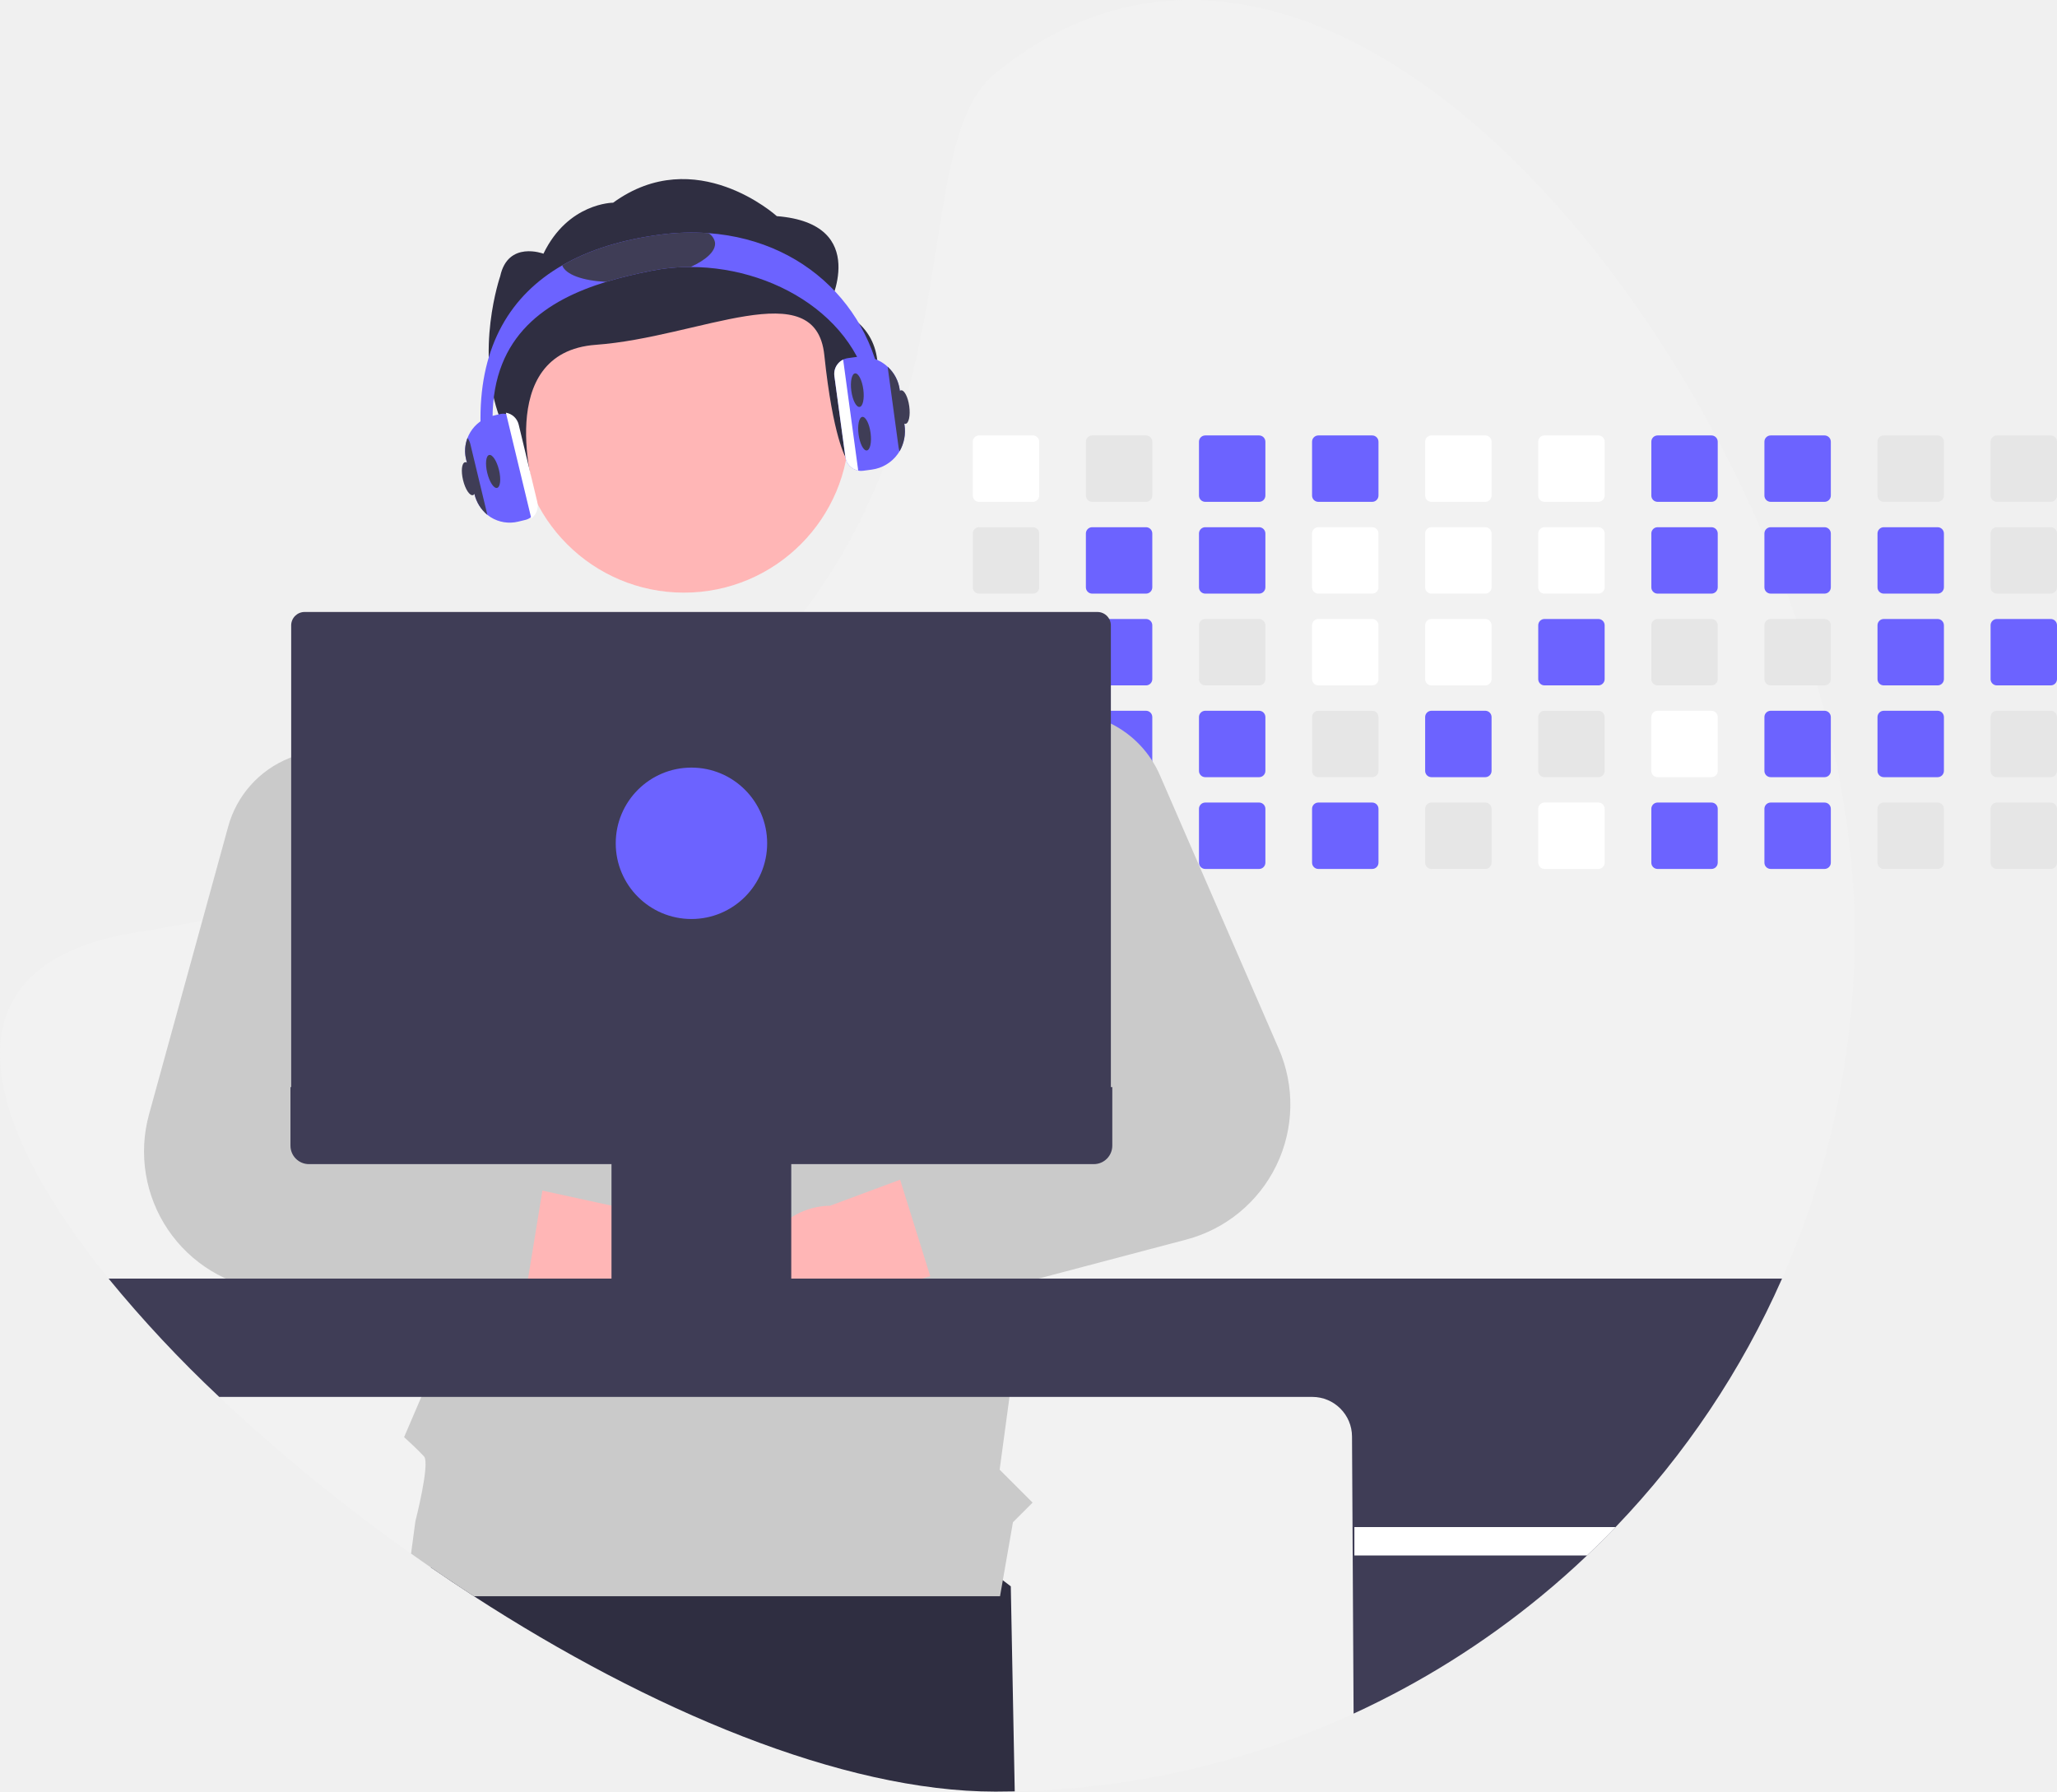
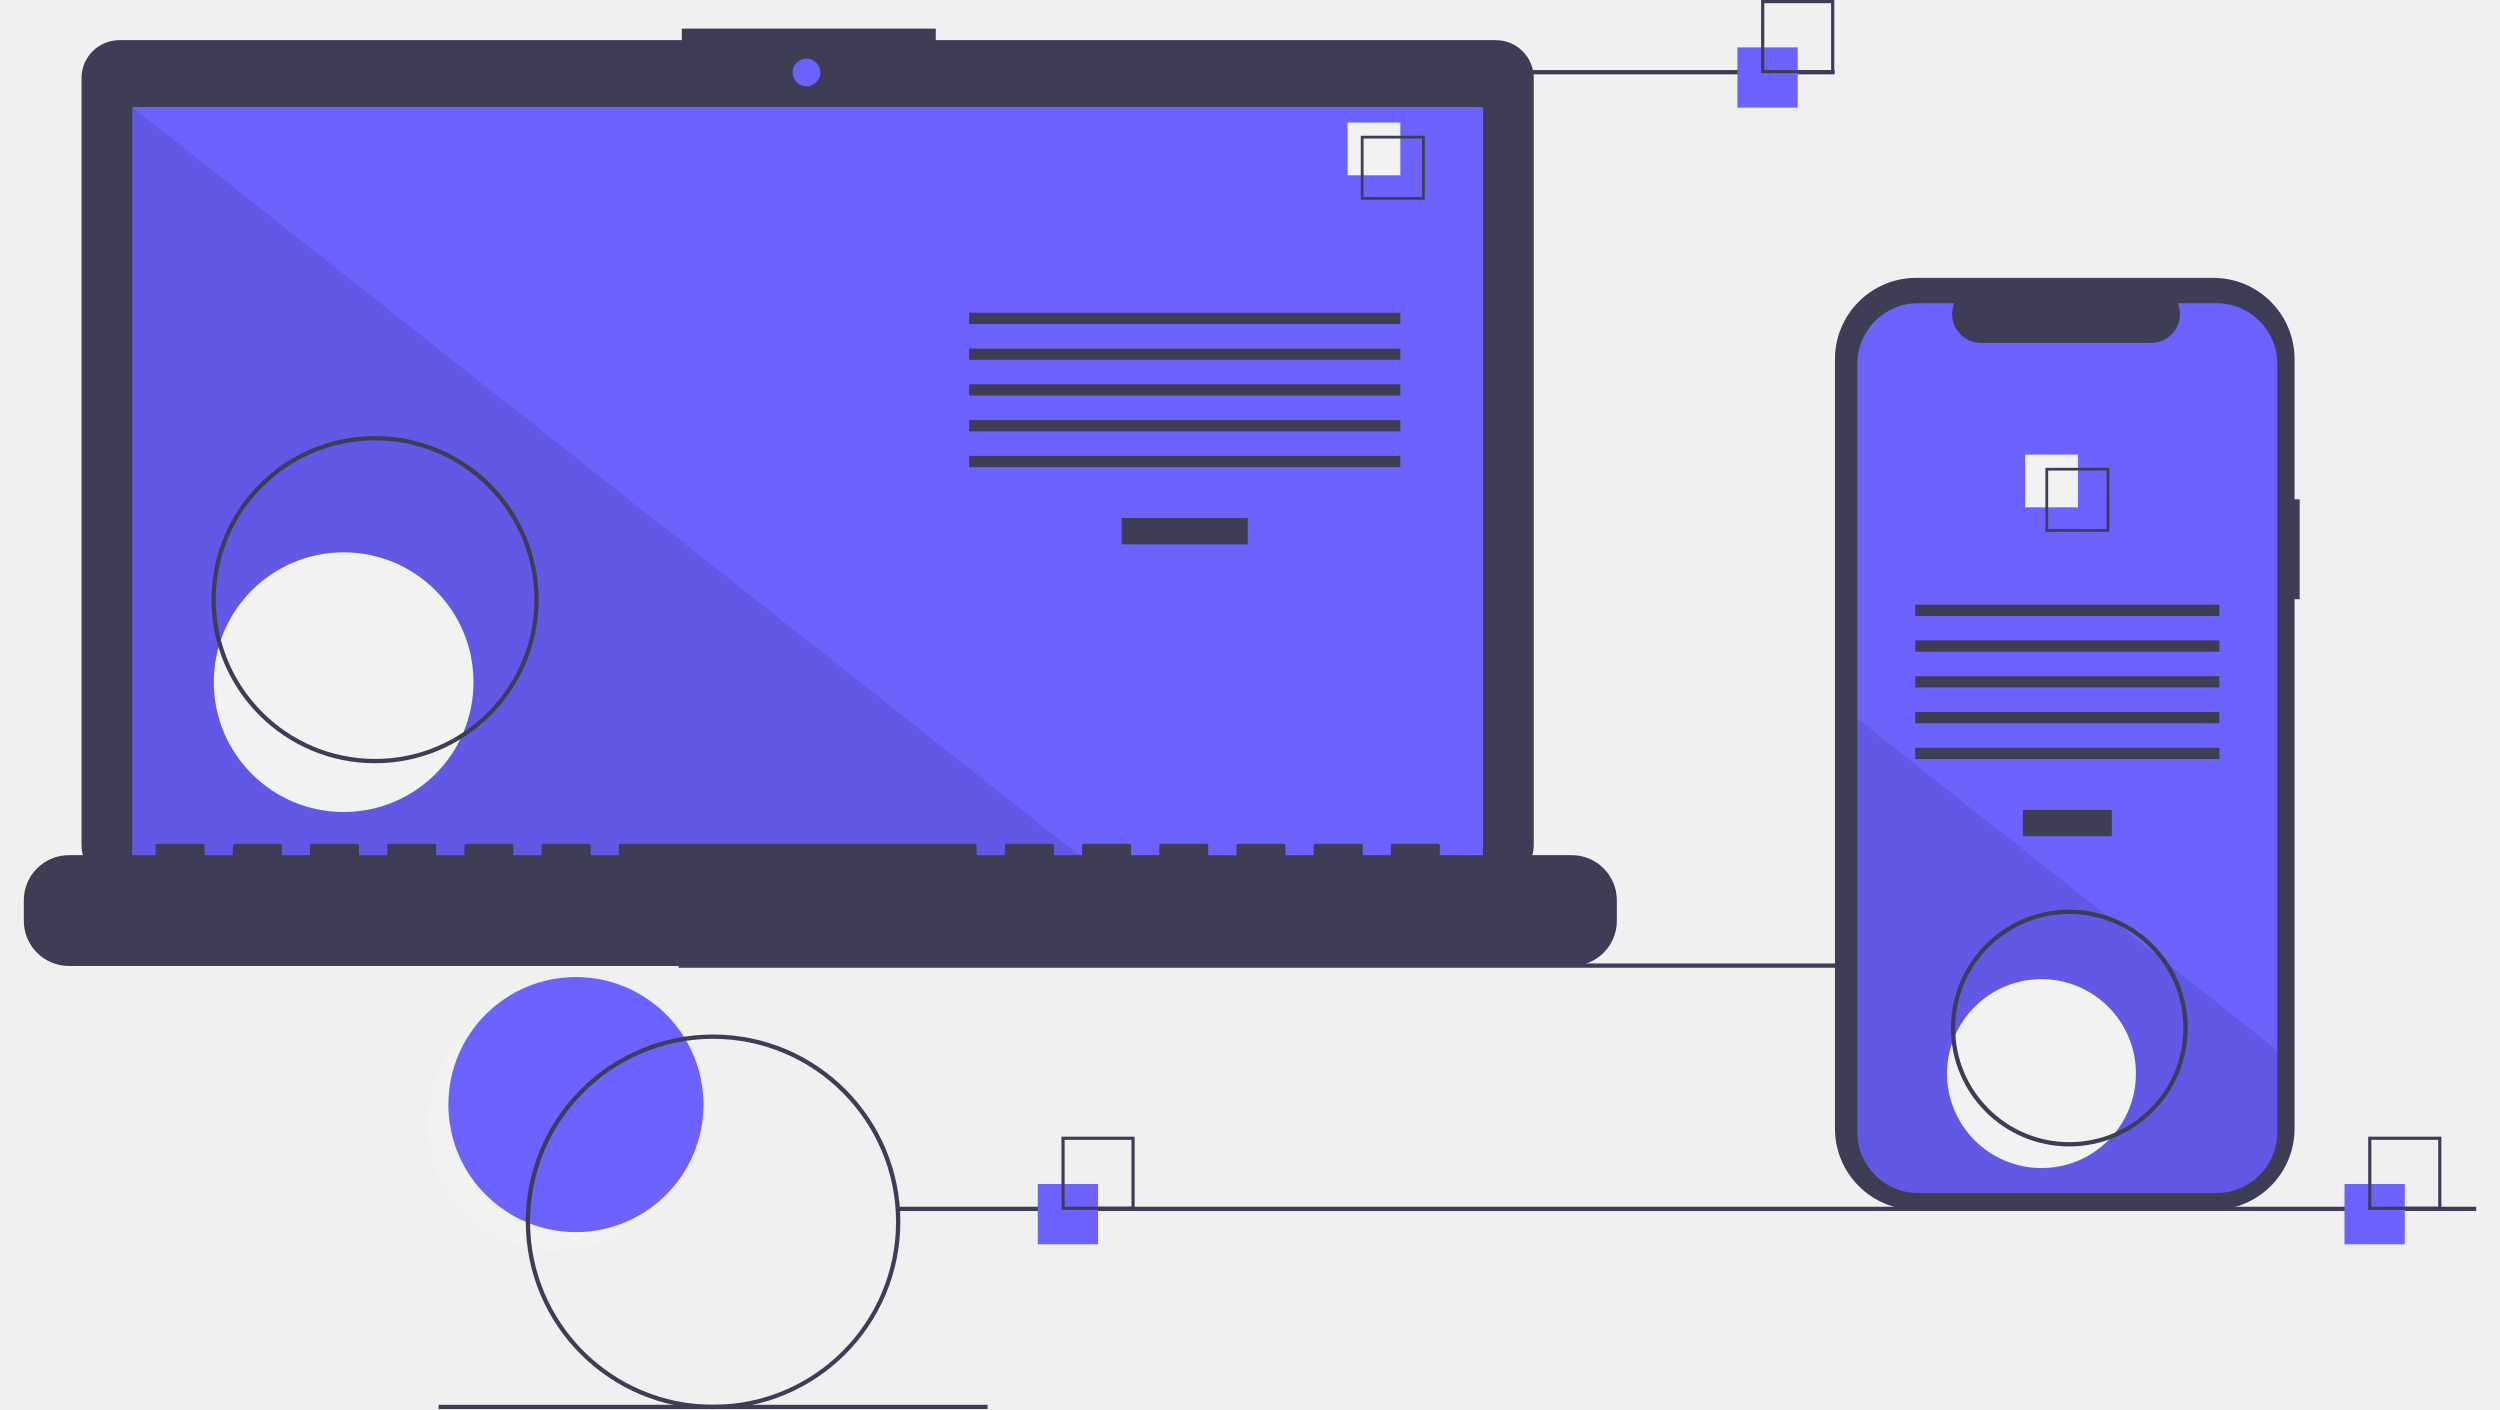
- <svg xmlns="http://www.w3.org/2000/svg" data-name="Layer 1" width="850.538" height="740.83" viewBox="0 0 850.538 740.83">
-   <path d="M941.609,465.125a354.21,354.21,0,0,1-98.85,245.9q-5.745,6.015-11.8,11.74-9.225,8.775-19.07,16.87a353.934,353.934,0,0,1-217.58,80.69q-3.975.09-7.98.09c-63.43,0-143.21-33.88-215.61-80.78q-8.985-5.82-17.81-11.91-4.125-2.82-8.21-5.72a730.43,730.43,0,0,1-79.32-64.8,514.116,514.116,0,0,1-45.75-48.92c-55.63-68.62-67.9-130.45,11.41-143.16q14.085-2.25,27.34-4.81,19.2-3.69,36.75-7.97,23.64-5.745,44.42-12.46,6.99-2.25,13.66-4.59c65.74-23.09,109.74-53.2,139.69-85.87q7.62-8.295,14.05-16.79a236.055,236.055,0,0,0,17.83-27.12,254.898,254.898,0,0,0,18.41-41.05l.27-.78c23.83-68.74,16.58-132.5,42.87-153.84,112.38-91.23,252.29,38.69,317.96,191.9q4.965,11.58,9.34,23.3,1.965,5.235,3.79,10.49,4.8,13.695,8.71,27.46,1.5,5.25,2.86,10.49c.97,3.77,1.9,7.53,2.76,11.29C938.139,412.305,941.609,439.455,941.609,465.125Z" transform="translate(-174.731 -79.58524)" fill="#f2f2f2" />
-   <path d="M594.309,820.325q-3.975.09-7.98.09c-63.43,0-143.21-33.88-215.61-80.78q-8.985-5.82-17.81-11.91l5.16-31.4,156.21-20.74,78.4,59.95Z" transform="translate(-174.731 -79.58524)" fill="#2f2e41" />
-   <path d="M601.829,259.635h-22.26a2.601,2.601,0,0,0-2.6,2.6v22.27a2.593,2.593,0,0,0,2.6,2.59h22.26a2.599,2.599,0,0,0,2.6-2.59v-22.27A2.608,2.608,0,0,0,601.829,259.635Z" transform="translate(-174.731 -79.58524)" fill="#fff" />
-   <path d="M601.829,297.585h-22.26a2.601,2.601,0,0,0-2.6,2.6v22.27a2.593,2.593,0,0,0,2.6,2.59h22.26a2.599,2.599,0,0,0,2.6-2.59v-22.27A2.608,2.608,0,0,0,601.829,297.585Z" transform="translate(-174.731 -79.58524)" fill="#e6e6e6" />
-   <path d="M601.829,335.535h-22.26a2.601,2.601,0,0,0-2.6,2.6v22.26a2.595,2.595,0,0,0,2.6,2.6h22.26a2.601,2.601,0,0,0,2.6-2.6v-22.26A2.608,2.608,0,0,0,601.829,335.535Z" transform="translate(-174.731 -79.58524)" fill="#e6e6e6" />
-   <path d="M604.389,375.625a2.617,2.617,0,0,0-2.56-2.14h-22.26a2.601,2.601,0,0,0-2.6,2.6v22.26a2.595,2.595,0,0,0,2.6,2.6h22.26a2.601,2.601,0,0,0,2.6-2.6v-22.26A2.313,2.313,0,0,0,604.389,375.625Z" transform="translate(-174.731 -79.58524)" fill="#e6e6e6" />
-   <path d="M602.839,411.635a2.634,2.634,0,0,0-1.01-.2h-22.26a2.595,2.595,0,0,0-2.6,2.6v22.26a2.588,2.588,0,0,0,2.6,2.6h22.26a2.601,2.601,0,0,0,2.6-2.6v-22.26A2.616,2.616,0,0,0,602.839,411.635Z" transform="translate(-174.731 -79.58524)" fill="#e6e6e6" />
-   <path d="M648.589,259.635h-22.26a2.601,2.601,0,0,0-2.6,2.6v22.27a2.593,2.593,0,0,0,2.6,2.59h22.26a2.599,2.599,0,0,0,2.6-2.59v-22.27A2.608,2.608,0,0,0,648.589,259.635Z" transform="translate(-174.731 -79.58524)" fill="#e6e6e6" />
-   <path d="M648.589,297.585h-22.26a2.601,2.601,0,0,0-2.6,2.6v22.27a2.593,2.593,0,0,0,2.6,2.59h22.26a2.599,2.599,0,0,0,2.6-2.59v-22.27A2.608,2.608,0,0,0,648.589,297.585Z" transform="translate(-174.731 -79.58524)" fill="#6c63ff" />
-   <path d="M648.589,335.535h-22.26a2.601,2.601,0,0,0-2.6,2.6v22.26a2.595,2.595,0,0,0,2.6,2.6h22.26a2.601,2.601,0,0,0,2.6-2.6v-22.26A2.608,2.608,0,0,0,648.589,335.535Z" transform="translate(-174.731 -79.58524)" fill="#6c63ff" />
-   <path d="M648.589,373.485h-22.26a2.593,2.593,0,0,0-2.46,1.78,2.478,2.478,0,0,0-.14.82v22.26a2.595,2.595,0,0,0,2.6,2.6h22.26a2.601,2.601,0,0,0,2.6-2.6v-22.26A2.608,2.608,0,0,0,648.589,373.485Z" transform="translate(-174.731 -79.58524)" fill="#6c63ff" />
-   <path d="M648.589,411.435h-22.26a2.595,2.595,0,0,0-2.6,2.6v22.26a2.595,2.595,0,0,0,2.6,2.6h22.26a2.601,2.601,0,0,0,2.6-2.6v-22.26A2.601,2.601,0,0,0,648.589,411.435Z" transform="translate(-174.731 -79.58524)" fill="#e6e6e6" />
-   <path d="M695.349,259.635h-22.26a2.601,2.601,0,0,0-2.6,2.6v22.27a2.593,2.593,0,0,0,2.6,2.59h22.26a2.599,2.599,0,0,0,2.6-2.59v-22.27A2.608,2.608,0,0,0,695.349,259.635Z" transform="translate(-174.731 -79.58524)" fill="#6c63ff" />
-   <path d="M695.349,297.585h-22.26a2.601,2.601,0,0,0-2.6,2.6v22.27a2.593,2.593,0,0,0,2.6,2.59h22.26a2.599,2.599,0,0,0,2.6-2.59v-22.27A2.608,2.608,0,0,0,695.349,297.585Z" transform="translate(-174.731 -79.58524)" fill="#6c63ff" />
-   <path d="M695.349,335.535h-22.26a2.601,2.601,0,0,0-2.6,2.6v22.26a2.595,2.595,0,0,0,2.6,2.6h22.26a2.601,2.601,0,0,0,2.6-2.6v-22.26A2.608,2.608,0,0,0,695.349,335.535Z" transform="translate(-174.731 -79.58524)" fill="#e6e6e6" />
-   <path d="M695.349,373.485h-22.26a2.601,2.601,0,0,0-2.6,2.6v22.26a2.595,2.595,0,0,0,2.6,2.6h22.26a2.601,2.601,0,0,0,2.6-2.6v-22.26A2.608,2.608,0,0,0,695.349,373.485Z" transform="translate(-174.731 -79.58524)" fill="#6c63ff" />
-   <path d="M695.349,411.435h-22.26a2.595,2.595,0,0,0-2.6,2.6v22.26a2.595,2.595,0,0,0,2.6,2.6h22.26a2.601,2.601,0,0,0,2.6-2.6v-22.26A2.601,2.601,0,0,0,695.349,411.435Z" transform="translate(-174.731 -79.58524)" fill="#6c63ff" />
-   <path d="M742.109,259.635h-22.26a2.601,2.601,0,0,0-2.6,2.6v22.27a2.593,2.593,0,0,0,2.6,2.59h22.26a2.599,2.599,0,0,0,2.6-2.59v-22.27A2.608,2.608,0,0,0,742.109,259.635Z" transform="translate(-174.731 -79.58524)" fill="#6c63ff" />
-   <path d="M742.109,297.585h-22.26a2.601,2.601,0,0,0-2.6,2.6v22.27a2.593,2.593,0,0,0,2.6,2.59h22.26a2.599,2.599,0,0,0,2.6-2.59v-22.27A2.608,2.608,0,0,0,742.109,297.585Z" transform="translate(-174.731 -79.58524)" fill="#fff" />
-   <path d="M742.109,335.535h-22.26a2.601,2.601,0,0,0-2.6,2.6v22.26a2.595,2.595,0,0,0,2.6,2.6h22.26a2.601,2.601,0,0,0,2.6-2.6v-22.26A2.608,2.608,0,0,0,742.109,335.535Z" transform="translate(-174.731 -79.58524)" fill="#fff" />
-   <path d="M742.109,373.485h-22.26a2.601,2.601,0,0,0-2.6,2.6v22.26a2.595,2.595,0,0,0,2.6,2.6h22.26a2.601,2.601,0,0,0,2.6-2.6v-22.26A2.608,2.608,0,0,0,742.109,373.485Z" transform="translate(-174.731 -79.58524)" fill="#e6e6e6" />
-   <path d="M742.109,411.435h-22.26a2.595,2.595,0,0,0-2.6,2.6v22.26a2.595,2.595,0,0,0,2.6,2.6h22.26a2.601,2.601,0,0,0,2.6-2.6v-22.26A2.601,2.601,0,0,0,742.109,411.435Z" transform="translate(-174.731 -79.58524)" fill="#6c63ff" />
-   <path d="M788.869,259.635h-22.27a2.599,2.599,0,0,0-2.59,2.6v22.27a2.591,2.591,0,0,0,2.59,2.59h22.27a2.599,2.599,0,0,0,2.6-2.59v-22.27A2.608,2.608,0,0,0,788.869,259.635Z" transform="translate(-174.731 -79.58524)" fill="#fff" />
-   <path d="M788.869,297.585h-22.27a2.599,2.599,0,0,0-2.59,2.6v22.27a2.59,2.59,0,0,0,2.59,2.59h22.27a2.599,2.599,0,0,0,2.6-2.59v-22.27A2.608,2.608,0,0,0,788.869,297.585Z" transform="translate(-174.731 -79.58524)" fill="#fff" />
-   <path d="M788.869,335.535h-22.27a2.599,2.599,0,0,0-2.59,2.6v22.26a2.593,2.593,0,0,0,2.59,2.6h22.27a2.601,2.601,0,0,0,2.6-2.6v-22.26A2.608,2.608,0,0,0,788.869,335.535Z" transform="translate(-174.731 -79.58524)" fill="#fff" />
-   <path d="M788.869,373.485h-22.27a2.599,2.599,0,0,0-2.59,2.6v22.26a2.593,2.593,0,0,0,2.59,2.6h22.27a2.601,2.601,0,0,0,2.6-2.6v-22.26A2.608,2.608,0,0,0,788.869,373.485Z" transform="translate(-174.731 -79.58524)" fill="#6c63ff" />
-   <path d="M788.869,411.435h-22.27a2.593,2.593,0,0,0-2.59,2.6v22.26a2.593,2.593,0,0,0,2.59,2.6h22.27a2.601,2.601,0,0,0,2.6-2.6v-22.26A2.601,2.601,0,0,0,788.869,411.435Z" transform="translate(-174.731 -79.58524)" fill="#e6e6e6" />
-   <path d="M835.629,259.635h-22.27a2.599,2.599,0,0,0-2.59,2.6v22.27a2.591,2.591,0,0,0,2.59,2.59h22.27a2.599,2.599,0,0,0,2.6-2.59v-22.27A2.608,2.608,0,0,0,835.629,259.635Z" transform="translate(-174.731 -79.58524)" fill="#fff" />
-   <path d="M835.629,297.585h-22.27a2.599,2.599,0,0,0-2.59,2.6v22.27a2.59,2.59,0,0,0,2.59,2.59h22.27a2.599,2.599,0,0,0,2.6-2.59v-22.27A2.608,2.608,0,0,0,835.629,297.585Z" transform="translate(-174.731 -79.58524)" fill="#fff" />
-   <path d="M835.629,335.535h-22.27a2.599,2.599,0,0,0-2.59,2.6v22.26a2.593,2.593,0,0,0,2.59,2.6h22.27a2.601,2.601,0,0,0,2.6-2.6v-22.26A2.608,2.608,0,0,0,835.629,335.535Z" transform="translate(-174.731 -79.58524)" fill="#6c63ff" />
-   <path d="M835.629,373.485h-22.27a2.599,2.599,0,0,0-2.59,2.6v22.26a2.593,2.593,0,0,0,2.59,2.6h22.27a2.601,2.601,0,0,0,2.6-2.6v-22.26A2.608,2.608,0,0,0,835.629,373.485Z" transform="translate(-174.731 -79.58524)" fill="#e6e6e6" />
-   <path d="M835.629,411.435h-22.27a2.593,2.593,0,0,0-2.59,2.6v22.26a2.593,2.593,0,0,0,2.59,2.6h22.27a2.601,2.601,0,0,0,2.6-2.6v-22.26A2.601,2.601,0,0,0,835.629,411.435Z" transform="translate(-174.731 -79.58524)" fill="#fff" />
-   <path d="M882.389,259.635h-22.27a2.599,2.599,0,0,0-2.59,2.6v22.27a2.591,2.591,0,0,0,2.59,2.59h22.27a2.599,2.599,0,0,0,2.6-2.59v-22.27A2.608,2.608,0,0,0,882.389,259.635Z" transform="translate(-174.731 -79.58524)" fill="#6c63ff" />
-   <path d="M882.389,297.585h-22.27a2.599,2.599,0,0,0-2.59,2.6v22.27a2.59,2.59,0,0,0,2.59,2.59h22.27a2.599,2.599,0,0,0,2.6-2.59v-22.27A2.608,2.608,0,0,0,882.389,297.585Z" transform="translate(-174.731 -79.58524)" fill="#6c63ff" />
-   <path d="M882.389,335.535h-22.27a2.599,2.599,0,0,0-2.59,2.6v22.26a2.593,2.593,0,0,0,2.59,2.6h22.27a2.601,2.601,0,0,0,2.6-2.6v-22.26A2.608,2.608,0,0,0,882.389,335.535Z" transform="translate(-174.731 -79.58524)" fill="#e6e6e6" />
-   <path d="M882.389,373.485h-22.27a2.599,2.599,0,0,0-2.59,2.6v22.26a2.593,2.593,0,0,0,2.59,2.6h22.27a2.601,2.601,0,0,0,2.6-2.6v-22.26A2.608,2.608,0,0,0,882.389,373.485Z" transform="translate(-174.731 -79.58524)" fill="#fff" />
-   <path d="M882.389,411.435h-22.27a2.593,2.593,0,0,0-2.59,2.6v22.26a2.593,2.593,0,0,0,2.59,2.6h22.27a2.601,2.601,0,0,0,2.6-2.6v-22.26A2.601,2.601,0,0,0,882.389,411.435Z" transform="translate(-174.731 -79.58524)" fill="#6c63ff" />
-   <path d="M929.149,259.635h-22.27a2.599,2.599,0,0,0-2.59,2.6v22.27a2.591,2.591,0,0,0,2.59,2.59h22.27a2.599,2.599,0,0,0,2.6-2.59v-22.27A2.608,2.608,0,0,0,929.149,259.635Z" transform="translate(-174.731 -79.58524)" fill="#6c63ff" />
-   <path d="M929.149,297.585h-22.27a2.599,2.599,0,0,0-2.59,2.6v22.27a2.59,2.59,0,0,0,2.59,2.59h22.27a2.599,2.599,0,0,0,2.6-2.59v-22.27A2.608,2.608,0,0,0,929.149,297.585Z" transform="translate(-174.731 -79.58524)" fill="#6c63ff" />
-   <path d="M929.149,335.535h-22.27a2.599,2.599,0,0,0-2.59,2.6v22.26a2.593,2.593,0,0,0,2.59,2.6h22.27a2.601,2.601,0,0,0,2.6-2.6v-22.26A2.608,2.608,0,0,0,929.149,335.535Z" transform="translate(-174.731 -79.58524)" fill="#e6e6e6" />
-   <path d="M929.149,373.485h-22.27a2.599,2.599,0,0,0-2.59,2.6v22.26a2.593,2.593,0,0,0,2.59,2.6h22.27a2.601,2.601,0,0,0,2.6-2.6v-22.26A2.608,2.608,0,0,0,929.149,373.485Z" transform="translate(-174.731 -79.58524)" fill="#6c63ff" />
-   <path d="M929.149,411.435h-22.27a2.593,2.593,0,0,0-2.59,2.6v22.26a2.593,2.593,0,0,0,2.59,2.6h22.27a2.601,2.601,0,0,0,2.6-2.6v-22.26A2.601,2.601,0,0,0,929.149,411.435Z" transform="translate(-174.731 -79.58524)" fill="#6c63ff" />
-   <path d="M975.909,259.635h-22.27a2.599,2.599,0,0,0-2.59,2.6v22.27a2.591,2.591,0,0,0,2.59,2.59h22.27a2.599,2.599,0,0,0,2.6-2.59v-22.27A2.608,2.608,0,0,0,975.909,259.635Z" transform="translate(-174.731 -79.58524)" fill="#e6e6e6" />
-   <path d="M975.909,297.585h-22.27a2.599,2.599,0,0,0-2.59,2.6v22.27a2.59,2.59,0,0,0,2.59,2.59h22.27a2.599,2.599,0,0,0,2.6-2.59v-22.27A2.608,2.608,0,0,0,975.909,297.585Z" transform="translate(-174.731 -79.58524)" fill="#6c63ff" />
-   <path d="M975.909,335.535h-22.27a2.599,2.599,0,0,0-2.59,2.6v22.26a2.593,2.593,0,0,0,2.59,2.6h22.27a2.601,2.601,0,0,0,2.6-2.6v-22.26A2.608,2.608,0,0,0,975.909,335.535Z" transform="translate(-174.731 -79.58524)" fill="#6c63ff" />
-   <path d="M975.909,373.485h-22.27a2.599,2.599,0,0,0-2.59,2.6v22.26a2.593,2.593,0,0,0,2.59,2.6h22.27a2.601,2.601,0,0,0,2.6-2.6v-22.26A2.608,2.608,0,0,0,975.909,373.485Z" transform="translate(-174.731 -79.58524)" fill="#6c63ff" />
-   <path d="M975.909,411.435h-22.27a2.593,2.593,0,0,0-2.59,2.6v22.26a2.593,2.593,0,0,0,2.59,2.6h22.27a2.601,2.601,0,0,0,2.6-2.6v-22.26A2.601,2.601,0,0,0,975.909,411.435Z" transform="translate(-174.731 -79.58524)" fill="#e6e6e6" />
-   <path d="M1022.669,259.635h-22.27a2.599,2.599,0,0,0-2.59,2.6v22.27a2.591,2.591,0,0,0,2.59,2.59h22.27a2.599,2.599,0,0,0,2.6-2.59v-22.27A2.608,2.608,0,0,0,1022.669,259.635Z" transform="translate(-174.731 -79.58524)" fill="#e6e6e6" />
-   <path d="M1022.669,297.585h-22.27a2.599,2.599,0,0,0-2.59,2.6v22.27a2.591,2.591,0,0,0,2.59,2.59h22.27a2.599,2.599,0,0,0,2.6-2.59v-22.27A2.608,2.608,0,0,0,1022.669,297.585Z" transform="translate(-174.731 -79.58524)" fill="#e6e6e6" />
-   <path d="M1022.669,335.535h-22.27a2.599,2.599,0,0,0-2.59,2.6v22.26a2.593,2.593,0,0,0,2.59,2.6h22.27a2.601,2.601,0,0,0,2.6-2.6v-22.26A2.608,2.608,0,0,0,1022.669,335.535Z" transform="translate(-174.731 -79.58524)" fill="#6c63ff" />
-   <path d="M1022.669,373.485h-22.27a2.599,2.599,0,0,0-2.59,2.6v22.26a2.593,2.593,0,0,0,2.59,2.6h22.27a2.601,2.601,0,0,0,2.6-2.6v-22.26A2.608,2.608,0,0,0,1022.669,373.485Z" transform="translate(-174.731 -79.58524)" fill="#e6e6e6" />
-   <path d="M1022.669,411.435h-22.27a2.593,2.593,0,0,0-2.59,2.6v22.26a2.593,2.593,0,0,0,2.59,2.6h22.27a2.601,2.601,0,0,0,2.6-2.6v-22.26A2.601,2.601,0,0,0,1022.669,411.435Z" transform="translate(-174.731 -79.58524)" fill="#e6e6e6" />
-   <polygon points="336.095 660.051 335.475 660.051 336.005 659.981 336.095 660.051" fill="#2f2e41" />
-   <circle id="b6132315-04e2-4cdb-a713-107c9cd58b0b" data-name="ab6171fa-7d69-4734-b81c-8dff60f9761b" cx="282.814" cy="176.733" r="68.322" fill="#ffb6b6" />
-   <path id="f4304bdd-ba2d-4fff-b404-410205410c5d-340" data-name="bf427902-b9bf-4946-b5d7-5c1c7e04535e" d="M517.377,206.226s17.869-34.161-21.444-37.266c0,0-33.515-30.402-67.676-5.558,0,0-18.633,0-28.823,21.086,0,0-14.655-5.558-17.876,9.317,0,0-10.723,31.055,0,59.005,10.723,27.95,14.285,31.055,14.285,31.055s-17.621-58.598,25.27-61.704,90.887-29.909,94.461,4.251,8.953,42.578,8.953,42.578S558.479,220.201,517.377,206.226Z" transform="translate(-174.731 -79.58524)" fill="#2f2e41" />
-   <path d="M634.279,424.695l-.22,1.16-2.47,13.04-17.07,90.2-1.01,5.31-2.12,11.23-2.9,15.32-6.43,33.95-1.84,9.73-.69,3.65-.24,1.28-1.91,10.07-.58,3.04-4.66,34.53-4.07,30.09,13.62,13.62-8.12,8.12-5.33,30.53.01.07H370.719q-13.2-8.55-26.02-17.63l1.79-13.4s6.16-23.93,3.57-26.79c-2.58-2.86-8.24-7.97-8.24-7.97l7.13-16.64.99-2.31-1.66-34.43-.04-.83-.55-11.35-.07-1.46-.11-2.19-2.11-43.68-.04-.72-.64-13.24-.6-12.59-.26-5.31-2.57-53.13-1.74-36.08-1.52-31.41,6.11-2.07,65.35-22.21,27.07-35.19,56.34.42,27.58.21,46.02,42.68,10.47,5,.08.04,7.51,3.59,19.04,9.09,20.13,9.62,10.33,4.93Z" transform="translate(-174.731 -79.58524)" fill="#cacaca" />
-   <path d="M443.84,637.136a30.286,30.286,0,0,1-40.664-22.43L296.617,599.588l37.043-41.902,95.511,20.78a30.45,30.45,0,0,1,14.669,58.67Z" transform="translate(-174.731 -79.58524)" fill="#ffb6b6" />
-   <path d="M396.329,560.955a13.522,13.522,0,0,0-7.89-4.87l-43.72-9.09-4.49-.93a18.933,18.933,0,0,1-12.53-9.07,19.161,19.161,0,0,1-2.45-7.9,18.895,18.895,0,0,1,.89-7.48l15.15-45.65,9.83-29.62a41.792,41.792,0,0,0,2.09-11.05,43.349,43.349,0,0,0-9.07-28.89,42.693,42.693,0,0,0-49.01-13.64c-.25.09-.51.19-.76.29a42.583,42.583,0,0,0-25.31,28.41l-10.68,38.85-22.03,80.09a57.766,57.766,0,0,0,48.96,72.68l62.97,7.38,29.14,3.42a13.497,13.497,0,0,0,14.84-10.73,4.895,4.895,0,0,0,.11-.55l.7-4.32,5.93-36.38.06-.37A13.475,13.475,0,0,0,396.329,560.955Z" transform="translate(-174.731 -79.58524)" fill="#cacaca" />
-   <path d="M511.714,638.302a30.286,30.286,0,0,0,37.094-27.94l103.362-29.994L609.588,544.109l-91.626,34.041a30.45,30.45,0,0,0-6.249,60.152Z" transform="translate(-174.731 -79.58524)" fill="#ffb6b6" />
-   <path d="M703.489,513.275,654.329,400.135a42.819,42.819,0,0,0-20.27-21.35,43.356,43.356,0,0,0-8.78-3.2c-.47-.12-.94-.23-1.41-.32a42.132,42.132,0,0,0-19.48.36,42.814,42.814,0,0,0-27.34,21.73,1.004,1.004,0,0,0-.08.14,43.1,43.1,0,0,0-.37,38.85l.61,1.22,34.74,69.77a18.9,18.9,0,0,1-10.5,26.19l-2.44.88-43.88,15.85a13.497,13.497,0,0,0-8.33,16.79l.11.35,12.3,39.36c.06.18.12.36.19.54a7.054,7.054,0,0,0,.4.99,13.482,13.482,0,0,0,15.81,7.53l23.68-6.25,4.83-1.28,61.15-16.15a57.76,57.76,0,0,0,38.22-78.86Z" transform="translate(-174.731 -79.58524)" fill="#cacaca" />
-   <path d="M219.629,608.285a514.116,514.116,0,0,0,45.75,48.92h451.97a16.446,16.446,0,0,1,16.42,16.43l.65,114.53a355.43,355.43,0,0,0,77.47-48.53q9.84-8.085,19.07-16.87,6.045-5.73,11.8-11.74a355.629,355.629,0,0,0,68.82-102.74Z" transform="translate(-174.731 -79.58524)" fill="#3f3d56" />
-   <path d="M842.759,711.025q-5.745,6.015-11.8,11.74H734.749v-11.74Z" transform="translate(-174.731 -79.58524)" fill="#fff" />
-   <path d="M633.379,335.535a5.538,5.538,0,0,0-4.87-2.9H300.669a5.555,5.555,0,0,0-5.54,5.55v196.22H634.059V338.185A5.385,5.385,0,0,0,633.379,335.535Z" transform="translate(-174.731 -79.58524)" fill="#3f3d56" />
-   <path d="M294.832,529.092V553.306a7.644,7.644,0,0,0,7.644,7.644H427.573v47.787h-1.662a.993.993,0,0,0-.993.993v3.324a.993.993,0,0,0,.993.993h77.658a.993.993,0,0,0,.993-.993v-3.324a.993.993,0,0,0-.993-.993h-1.662V560.95H627.004a7.644,7.644,0,0,0,7.644-7.644V529.092Z" transform="translate(-174.731 -79.58524)" fill="#3f3d56" />
-   <circle cx="285.903" cy="348.704" r="31.306" fill="#6c63ff" />
-   <path d="M540.399,252.585h-5c0-37.8-37.41-62.57-75.15-62.59a82.382,82.382,0,0,0-16.35,1.59c-6.06,1.21-12.35,2.66-18.53,4.55-24.37,7.47-46.97,21.91-46.97,56.45a78.591,78.591,0,0,0,2.54,19.88l-4.84,1.26a83.876,83.876,0,0,1-2.7-21.14c0-30.18,12.39-50.91,33.79-63.27,11.25-6.5,24.98-10.69,40.71-12.73a97.131,97.131,0,0,1,19.75-.6C511.049,179.105,540.399,212.385,540.399,252.585Z" transform="translate(-174.731 -79.58524)" fill="#6c63ff" />
-   <path d="M548.729,255.355l-1.97-14.56a15.71,15.71,0,0,0-5-9.56,15.816,15.816,0,0,0-13.25-4l-3.13.43a6.524,6.524,0,0,0-4.35,2.53,6.548,6.548,0,0,0-1.29,4.87l4.55,33.54a6.577,6.577,0,0,0,5.3,5.57,6.154,6.154,0,0,0,1.22.12,6.499,6.499,0,0,0,.88-.06l3.5-.47a15.791,15.791,0,0,0,10.74-6.43c.27-.38.53-.77.77-1.17A16.748,16.748,0,0,0,548.729,255.355Z" transform="translate(-174.731 -79.58524)" fill="#6c63ff" />
-   <path d="M523.359,228.275a6.432,6.432,0,0,0-2.33,1.92,6.548,6.548,0,0,0-1.29,4.87l4.55,33.54a6.577,6.577,0,0,0,5.3,5.57Z" transform="translate(-174.731 -79.58524)" fill="#fff" />
-   <path d="M548.729,255.355l-1.97-14.56a15.71,15.71,0,0,0-5-9.56l4.53,33.37a6.176,6.176,0,0,0,.41,1.56A16.748,16.748,0,0,0,548.729,255.355Z" transform="translate(-174.731 -79.58524)" fill="#3f3d56" />
-   <ellipse cx="532.218" cy="258.909" rx="2.5" ry="7" transform="translate(-204.7047 -5.69071) rotate(-7.72549)" fill="#3f3d56" />
-   <ellipse cx="529.218" cy="240.909" rx="2.5" ry="7" transform="translate(-202.3122 -6.25736) rotate(-7.72549)" fill="#3f3d56" />
-   <ellipse cx="548.218" cy="247.909" rx="2.5" ry="7" transform="translate(-203.0808 -3.63971) rotate(-7.72549)" fill="#3f3d56" />
-   <path d="M460.249,189.995a82.382,82.382,0,0,0-16.35,1.59c-6.06,1.21-12.35,2.66-18.53,4.55-9.65-.47-16.75-2.97-18.18-6.82,11.25-6.5,24.98-10.69,40.71-12.73a97.131,97.131,0,0,1,19.75-.6,5.727,5.727,0,0,1,2.72,3.82C470.839,183.285,466.869,186.985,460.249,189.995Z" transform="translate(-174.731 -79.58524)" fill="#3f3d56" />
-   <path d="M396.409,287.285l-7.7-32.01a6.024,6.024,0,0,0-4.88-4.55,6.733,6.733,0,0,0-1-.08,6.026,6.026,0,0,0-1.4.17l-2.98.72a14.904,14.904,0,0,0-10.99,17.96l3.45,14.36a15.845,15.845,0,0,0,5.34,8.62,14.045,14.045,0,0,0,1.36.97,14.809,14.809,0,0,0,11.37,1.84l2.97-.72a5.84,5.84,0,0,0,2.17-1.01A5.993,5.993,0,0,0,396.409,287.285Z" transform="translate(-174.731 -79.58524)" fill="#6c63ff" />
-   <ellipse cx="378.629" cy="274.523" rx="2.5" ry="7" transform="translate(-228.4506 16.61926) rotate(-13.53051)" fill="#3f3d56" />
-   <ellipse cx="368.629" cy="277.523" rx="2.5" ry="7" transform="translate(-229.4301 14.36289) rotate(-13.53051)" fill="#3f3d56" />
-   <path d="M396.899,287.165l-7.7-32.01a6.532,6.532,0,0,0-5.29-4.92l10.51,43.72A6.511,6.511,0,0,0,396.899,287.165Z" transform="translate(-174.731 -79.58524)" fill="#fff" />
-   <path d="M369.199,263.155a6.476,6.476,0,0,0-1.17-2.45,14.725,14.725,0,0,0-.57,8.79l3.45,14.36a15.845,15.845,0,0,0,5.34,8.62Z" transform="translate(-174.731 -79.58524)" fill="#3f3d56" />
+ <svg xmlns="http://www.w3.org/2000/svg" data-name="Hero" width="550" height="310" viewBox="0 0 1139.171 654.543">
+   <circle cx="246.827" cy="521.765" r="59.243" fill="#f2f2f2" />
+   <circle cx="256.46" cy="513.095" r="59.243" fill="#6c63ff" />
+   <rect x="304.171" y="447.543" width="733" height="2" fill="#3f3d56" />
+   <path d="M714.207,141.381H454.038v-5.362h-117.971v5.362H74.825a17.599,17.599,0,0,0-17.599,17.599V515.231a17.599,17.599,0,0,0,17.599,17.599H714.207a17.599,17.599,0,0,0,17.599-17.599V158.979A17.599,17.599,0,0,0,714.207,141.381Z" transform="translate(-30.41456 -122.7284)" fill="#3f3d56" />
+   <rect x="50.406" y="49.754" width="627.391" height="353.913" fill="#6c63ff" />
+   <circle cx="363.565" cy="33.667" r="6.435" fill="#6c63ff" />
+   <polygon points="498.374 403.667 50.406 403.667 50.406 49.754 498.374 403.667" opacity="0.1" />
+   <circle cx="148.574" cy="316.876" r="60.307" fill="#f2f2f2" />
+   <rect x="509.953" y="240.622" width="58.605" height="12.246" fill="#3f3d56" />
+   <rect x="439.102" y="145.279" width="200.307" height="5.248" fill="#3f3d56" />
+   <rect x="439.102" y="161.898" width="200.307" height="5.248" fill="#3f3d56" />
+   <rect x="439.102" y="178.518" width="200.307" height="5.248" fill="#3f3d56" />
+   <rect x="439.102" y="195.137" width="200.307" height="5.248" fill="#3f3d56" />
+   <rect x="439.102" y="211.756" width="200.307" height="5.248" fill="#3f3d56" />
+   <rect x="614.917" y="56.934" width="24.492" height="24.492" fill="#f2f2f2" />
+   <path d="M681.195,215.525h-29.74v-29.74h29.74Zm-28.447-1.293h27.154V187.078H652.748Z" transform="translate(-30.41456 -122.7284)" fill="#3f3d56" />
+   <path d="M749.422,519.96H688.192v-4.412a.875.875,0,0,0-.875-.875h-20.993a.875.875,0,0,0-.875.875v4.412H652.329v-4.412a.875.875,0,0,0-.875-.875H630.462a.875.875,0,0,0-.875.875v4.412H616.467v-4.412a.875.875,0,0,0-.875-.875H594.599a.875.875,0,0,0-.875.875v4.412H580.604v-4.412a.875.875,0,0,0-.875-.875H558.736a.875.875,0,0,0-.875.875v4.412H544.741v-4.412a.875.875,0,0,0-.875-.875H522.873a.875.875,0,0,0-.875.875v4.412H508.878v-4.412a.875.875,0,0,0-.875-.875h-20.993a.875.875,0,0,0-.875.875v4.412H473.015v-4.412a.875.875,0,0,0-.875-.875H307.696a.875.875,0,0,0-.875.875v4.412H293.701v-4.412a.875.875,0,0,0-.875-.875H271.833a.875.875,0,0,0-.875.875v4.412H257.838v-4.412a.875.875,0,0,0-.875-.875h-20.993a.875.875,0,0,0-.875.875v4.412H221.975v-4.412a.875.875,0,0,0-.875-.875H200.107a.875.875,0,0,0-.875.875v4.412H186.112v-4.412a.875.875,0,0,0-.875-.875H164.244a.875.875,0,0,0-.875.875v4.412H150.249v-4.412a.875.875,0,0,0-.875-.875H128.381a.875.875,0,0,0-.875.875v4.412H114.386v-4.412a.875.875,0,0,0-.875-.875H92.519a.875.875,0,0,0-.875.875v4.412H51.407a20.993,20.993,0,0,0-20.993,20.993v9.492A20.993,20.993,0,0,0,51.407,571.438H749.422a20.993,20.993,0,0,0,20.993-20.993v-9.492A20.993,20.993,0,0,0,749.422,519.96Z" transform="translate(-30.41456 -122.7284)" fill="#3f3d56" />
+   <path d="M193.586,477.272a76,76,0,1,1,76-76A76.086,76.086,0,0,1,193.586,477.272Zm0-150a74,74,0,1,0,74,74A74.084,74.084,0,0,0,193.586,327.272Z" transform="translate(-30.41456 -122.7284)" fill="#3f3d56" />
+   <rect x="586.171" y="32.543" width="255" height="2" fill="#3f3d56" />
+   <rect x="406.171" y="560.543" width="733" height="2" fill="#3f3d56" />
+   <rect x="192.672" y="652.543" width="255" height="2" fill="#3f3d56" />
+   <rect x="471" y="550" width="28" height="28" fill="#6c63ff" />
+   <path d="M546.415,684.728h-34v-34h34Zm-32.522-1.478H544.936V652.207H513.893Z" transform="translate(-30.41456 -122.7284)" fill="#3f3d56" />
+   <rect x="796" y="22" width="28" height="28" fill="#6c63ff" />
+   <path d="M871.415,156.728h-34v-34h34Zm-32.522-1.478H869.936V124.207H838.893Z" transform="translate(-30.41456 -122.7284)" fill="#3f3d56" />
+   <rect x="1078" y="550" width="28" height="28" fill="#6c63ff" />
+   <path d="M1153.415,684.728h-34v-34h34Zm-32.522-1.478h31.043V652.207h-31.043Z" transform="translate(-30.41456 -122.7284)" fill="#3f3d56" />
+   <path d="M1087.586,354.687h-2.379V289.525a37.714,37.714,0,0,0-37.714-37.714H909.44A37.714,37.714,0,0,0,871.726,289.525V647.006A37.714,37.714,0,0,0,909.44,684.72h138.053a37.714,37.714,0,0,0,37.714-37.714V401.07h2.379Z" transform="translate(-30.41456 -122.7284)" fill="#3f3d56" />
+   <path d="M1077.176,291.742v356.96a28.165,28.165,0,0,1-28.16,28.17H910.296a28.165,28.165,0,0,1-28.16-28.17v-356.96a28.163,28.163,0,0,1,28.16-28.16h16.83a13.379,13.379,0,0,0,12.39,18.43h79.09a13.379,13.379,0,0,0,12.39-18.43h18.02A28.163,28.163,0,0,1,1077.176,291.742Z" transform="translate(-30.41456 -122.7284)" fill="#6c63ff" />
+   <rect x="928.58" y="376.218" width="41.324" height="12.246" fill="#3f3d56" />
+   <rect x="878.621" y="280.875" width="141.24" height="5.248" fill="#3f3d56" />
+   <rect x="878.621" y="297.494" width="141.24" height="5.248" fill="#3f3d56" />
+   <rect x="878.621" y="314.114" width="141.24" height="5.248" fill="#3f3d56" />
+   <rect x="878.621" y="330.733" width="141.24" height="5.248" fill="#3f3d56" />
+   <rect x="878.621" y="347.352" width="141.24" height="5.248" fill="#3f3d56" />
+   <rect x="929.684" y="211.179" width="24.492" height="24.492" fill="#f2f2f2" />
+   <path d="M969.474,340.032v29.74h29.74v-29.74Zm28.45,28.45h-27.16v-27.16h27.16Z" transform="translate(-30.41456 -122.7284)" fill="#3f3d56" />
+   <path d="M1077.176,610.582v38.12a28.165,28.165,0,0,1-28.16,28.17H910.296a28.165,28.165,0,0,1-28.16-28.17v-192.21l116.87,92.33,2,1.58,21.74,17.17,2.03,1.61Z" transform="translate(-30.41456 -122.7284)" opacity="0.1" />
+   <circle cx="937.241" cy="498.707" r="43.868" fill="#f2f2f2" />
+   <path d="M350.586,777.272a87,87,0,1,1,87-87A87.099,87.099,0,0,1,350.586,777.272Zm0-172a85,85,0,1,0,85,85A85.096,85.096,0,0,0,350.586,605.272Z" transform="translate(-30.41456 -122.7284)" fill="#3f3d56" />
+   <path d="M980.586,655.272a55,55,0,1,1,55-55A55.062,55.062,0,0,1,980.586,655.272Zm0-108a53,53,0,1,0,53,53A53.06,53.06,0,0,0,980.586,547.272Z" transform="translate(-30.41456 -122.7284)" fill="#3f3d56" />
</svg>
